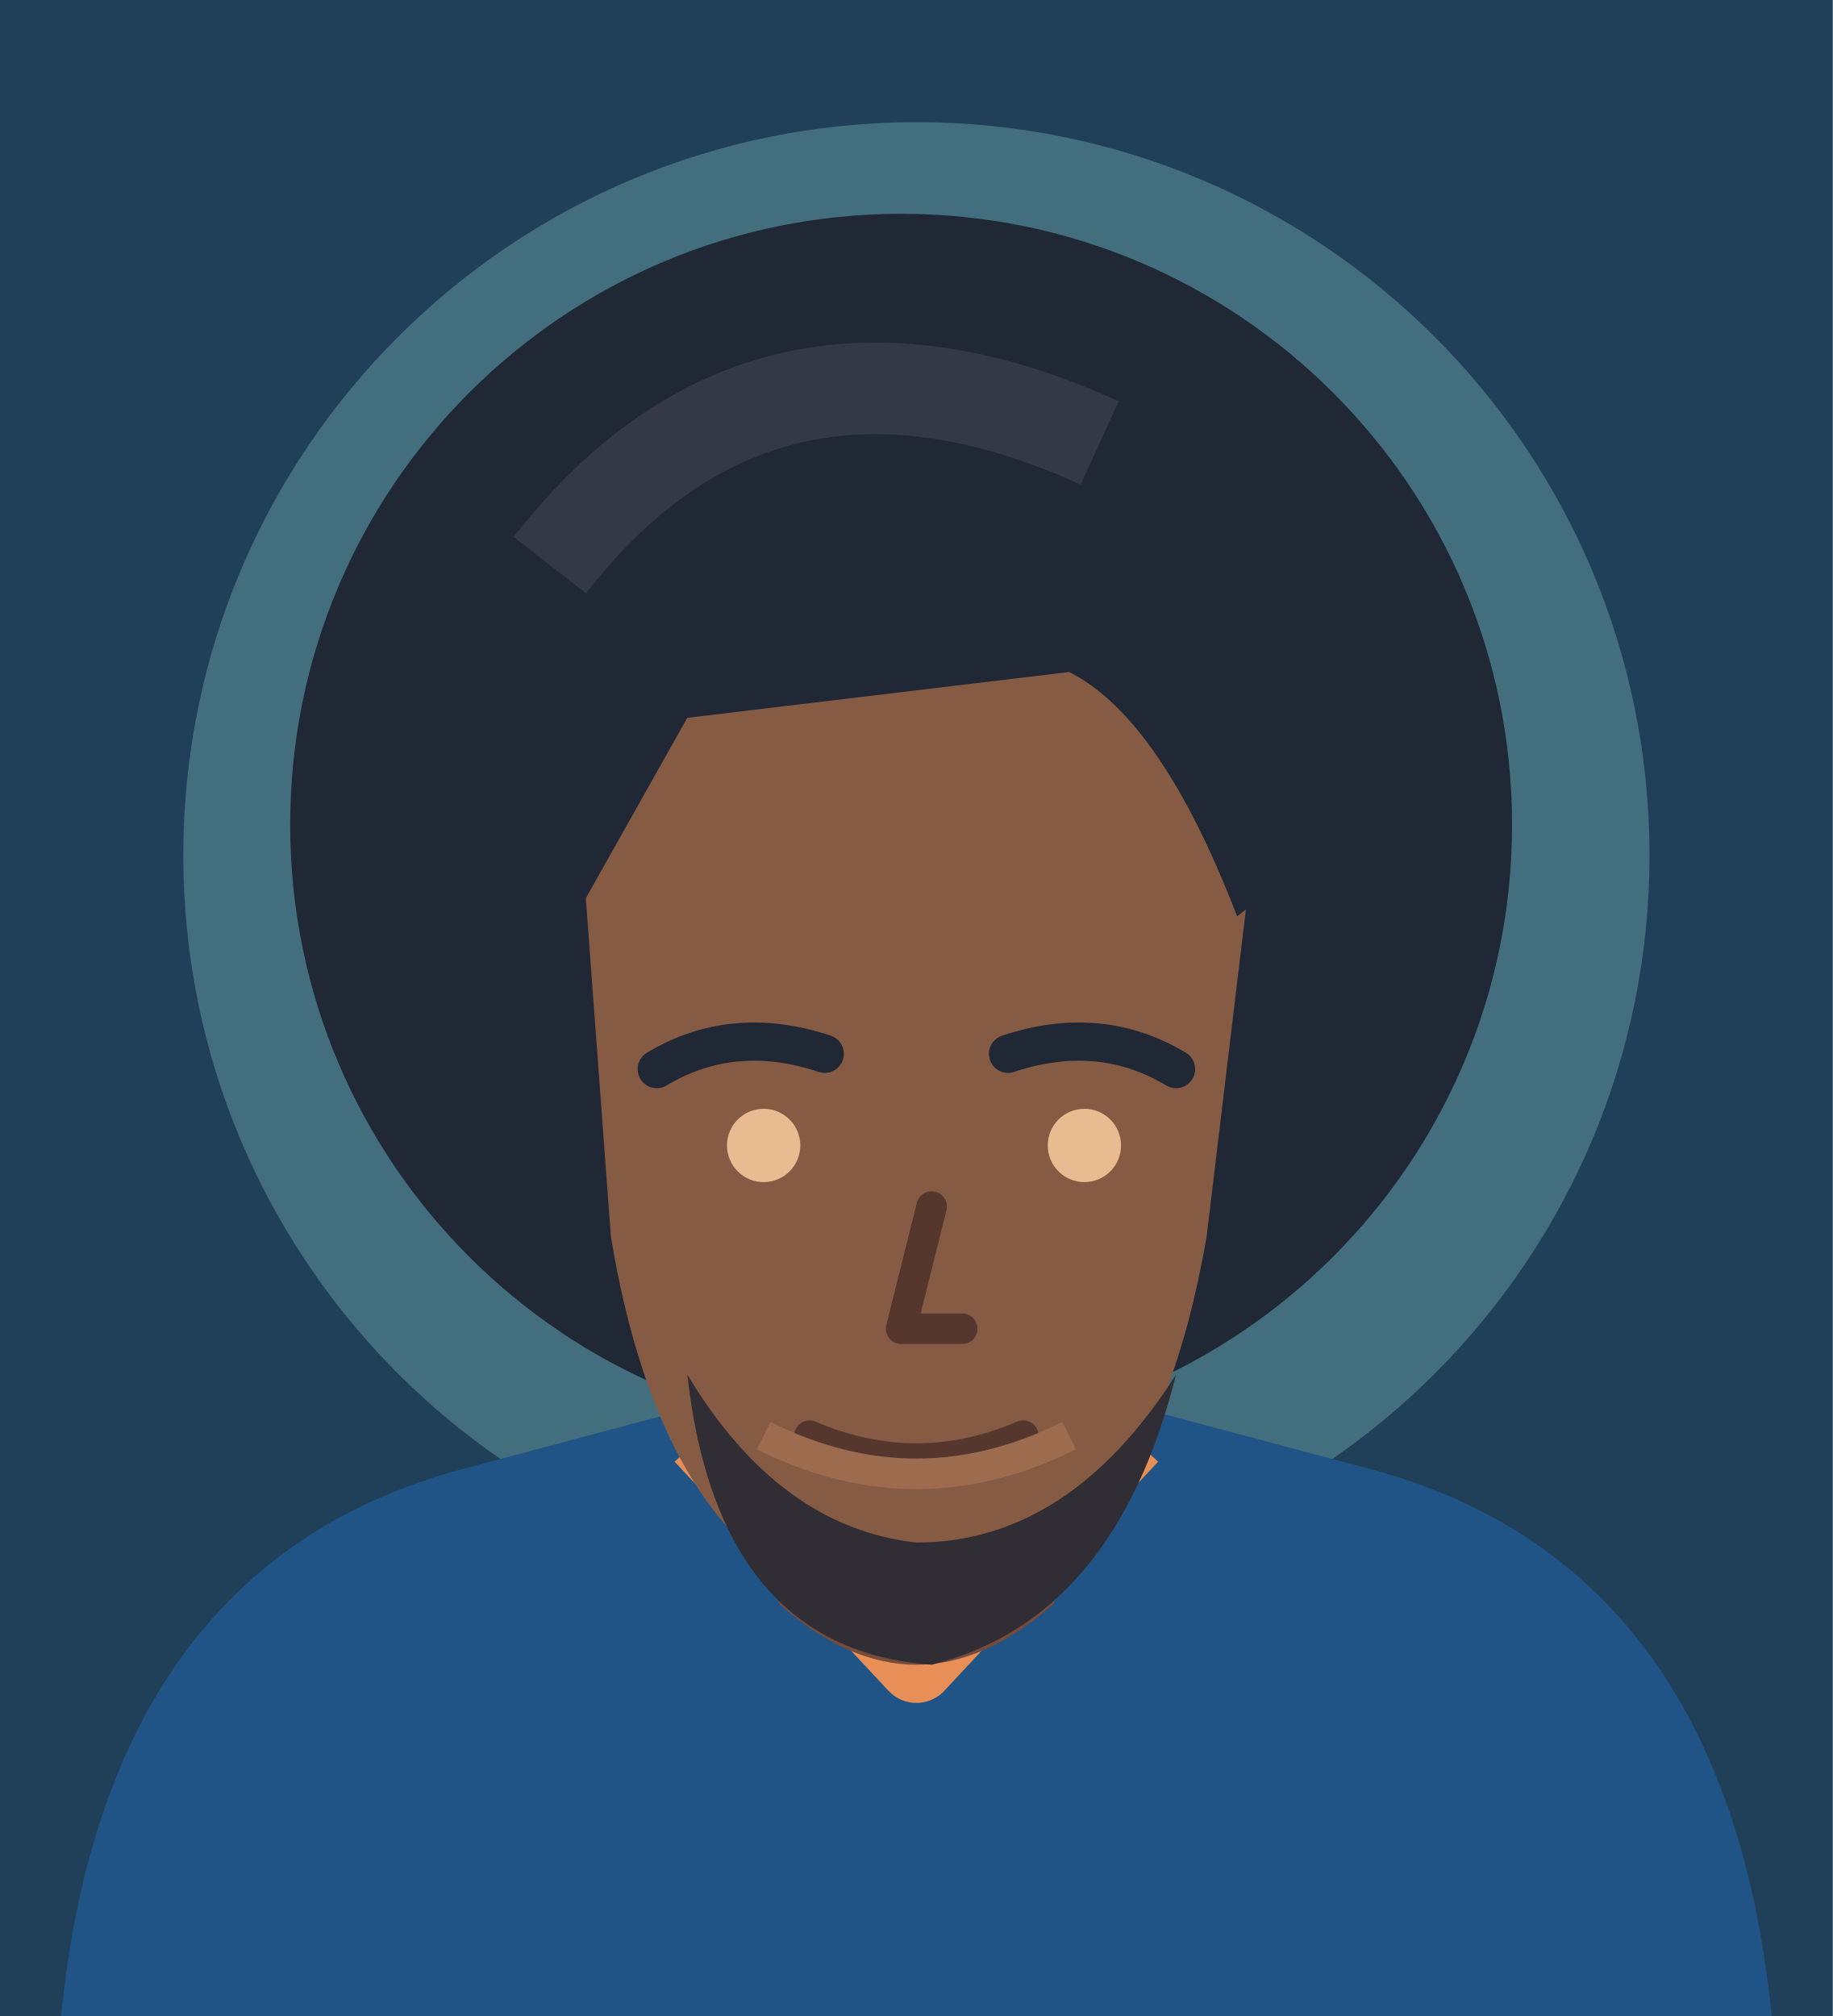
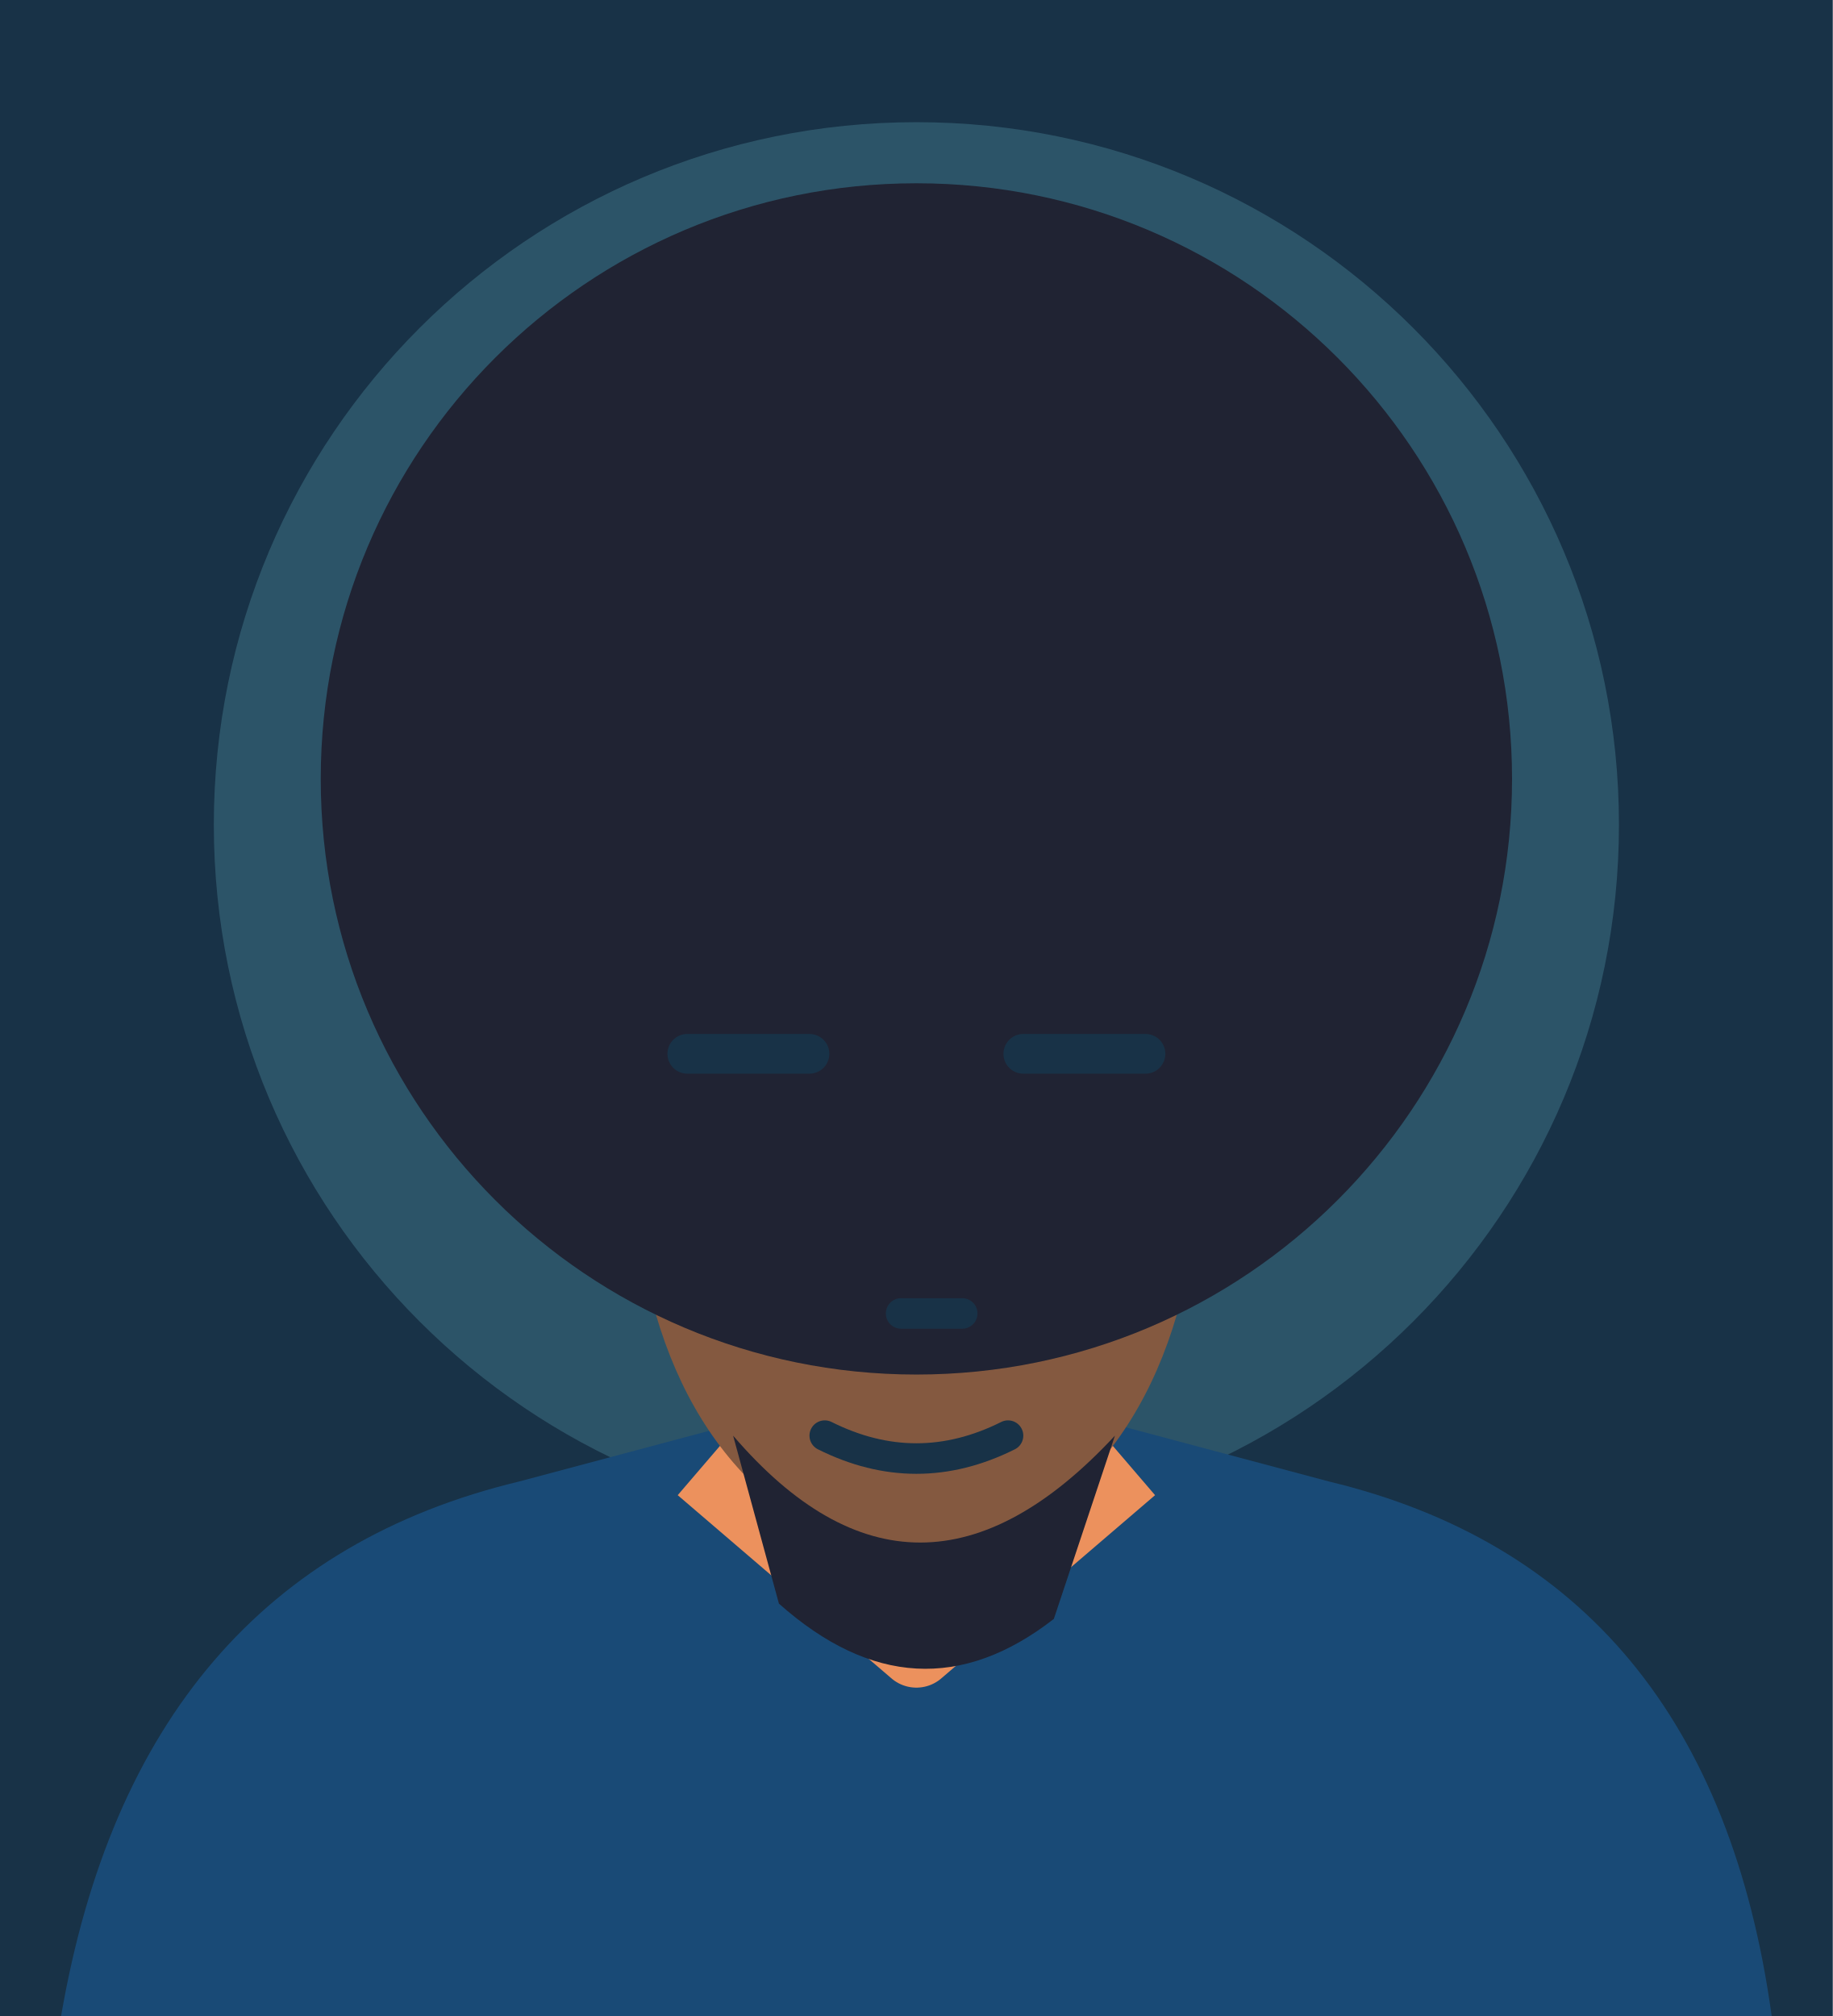
- <svg xmlns="http://www.w3.org/2000/svg" viewBox="0 0 120 132" role="img">
-   <rect width="120" height="132" fill="#203f58" />
-   <circle cx="60" cy="56" r="48" fill="#426e7d" />
-   <circle cx="59" cy="54" r="40" fill="#202735" />
-   <path d="M4 132 Q7 102 31 96 L46 92 60 109 74 92 89 96 Q113 102 116 132Z" fill="#215486" />
-   <path d="M46 94 L60 109 74 94" fill="none" stroke="#e78f56" stroke-width="5" stroke-linejoin="round" />
-   <path d="M51 90 L51 105 Q60 113 69 105 L69 90Z" fill="#774b39" />
-   <path d="M38 54 Q40 39 59 39 Q80 39 82 56 L79 81 Q75 104 60 106 Q44 105 40 81Z" fill="#865b43" />
-   <path d="M29 48 Q29 19 58 17 Q91 18 90 53 L81 60 Q76 47 70 44 L45 47 36 63Z" fill="#202735" />
-   <path d="M36 37 Q50 19 72 29" stroke="#353947" stroke-width="6" fill="none" />
-   <path d="M43 70 Q48 67 54 69 M66 69 Q72 67 77 70" fill="none" stroke="#202735" stroke-width="2.5" stroke-linecap="round" />
-   <circle cx="50" cy="75" r="2.4" fill="#e9bb91" />
-   <circle cx="71" cy="75" r="2.4" fill="#e9bb91" />
-   <path d="M61 79 L59 87 63 87" fill="none" stroke="#55372d" stroke-width="2" stroke-linecap="round" stroke-linejoin="round" />
-   <path d="M53 94 Q60 97 67 94" fill="none" stroke="#55372d" stroke-width="2" stroke-linecap="round" />
-   <path d="M45 90 Q51 100 60 101 Q70 101 77 90 Q73 106 61 109 Q47 108 45 90Z" fill="#312d34" />
-   <path d="M50 94 Q60 99 70 94" stroke="#9d6b4e" stroke-width="2" fill="none" />
+ <svg xmlns="http://www.w3.org/2000/svg" viewBox="0 0 120 132">
+   <rect width="120" height="132" fill="#183247" />
+   <circle cx="60" cy="54" r="46" fill="#39697c" opacity=".62" />
+   <path d="M4 132 Q9 103 34 97 L49 93 60 103 72 93 87 97 Q112 103 116 132Z" fill="#194a76" />
+   <path d="M46 96 L60 108 74 96" fill="none" stroke="#ec915d" stroke-width="5" stroke-linejoin="round" />
+   <path d="M50 88 L50 100 Q60 108 70 100 L70 88Z" fill="#845940" />
+   <path d="M40 55 Q41 38 60 37 Q79 38 80 55 L78 82 Q75 99 60 103 Q45 99 42 82Z" fill="#845940" />
+   <circle cx="60" cy="51" r="39" fill="#202333" />
+   <path d="M38 54 Q40 27 60 26 Q80 27 83 54 L73 49 46 51Z" fill="#202333" />
+   <path d="M48 94 Q60 108 73 94 L69 106 Q60 113 51 105Z" fill="#202333" />
+   <path d="M45 69 L53 69 M67 69 L75 69" stroke="#183247" stroke-width="2.6" stroke-linecap="round" />
+   <path d="M59 86 L63 86 M54 94 Q60 97 66 94" fill="none" stroke="#183247" stroke-width="2" stroke-linecap="round" />
</svg>
